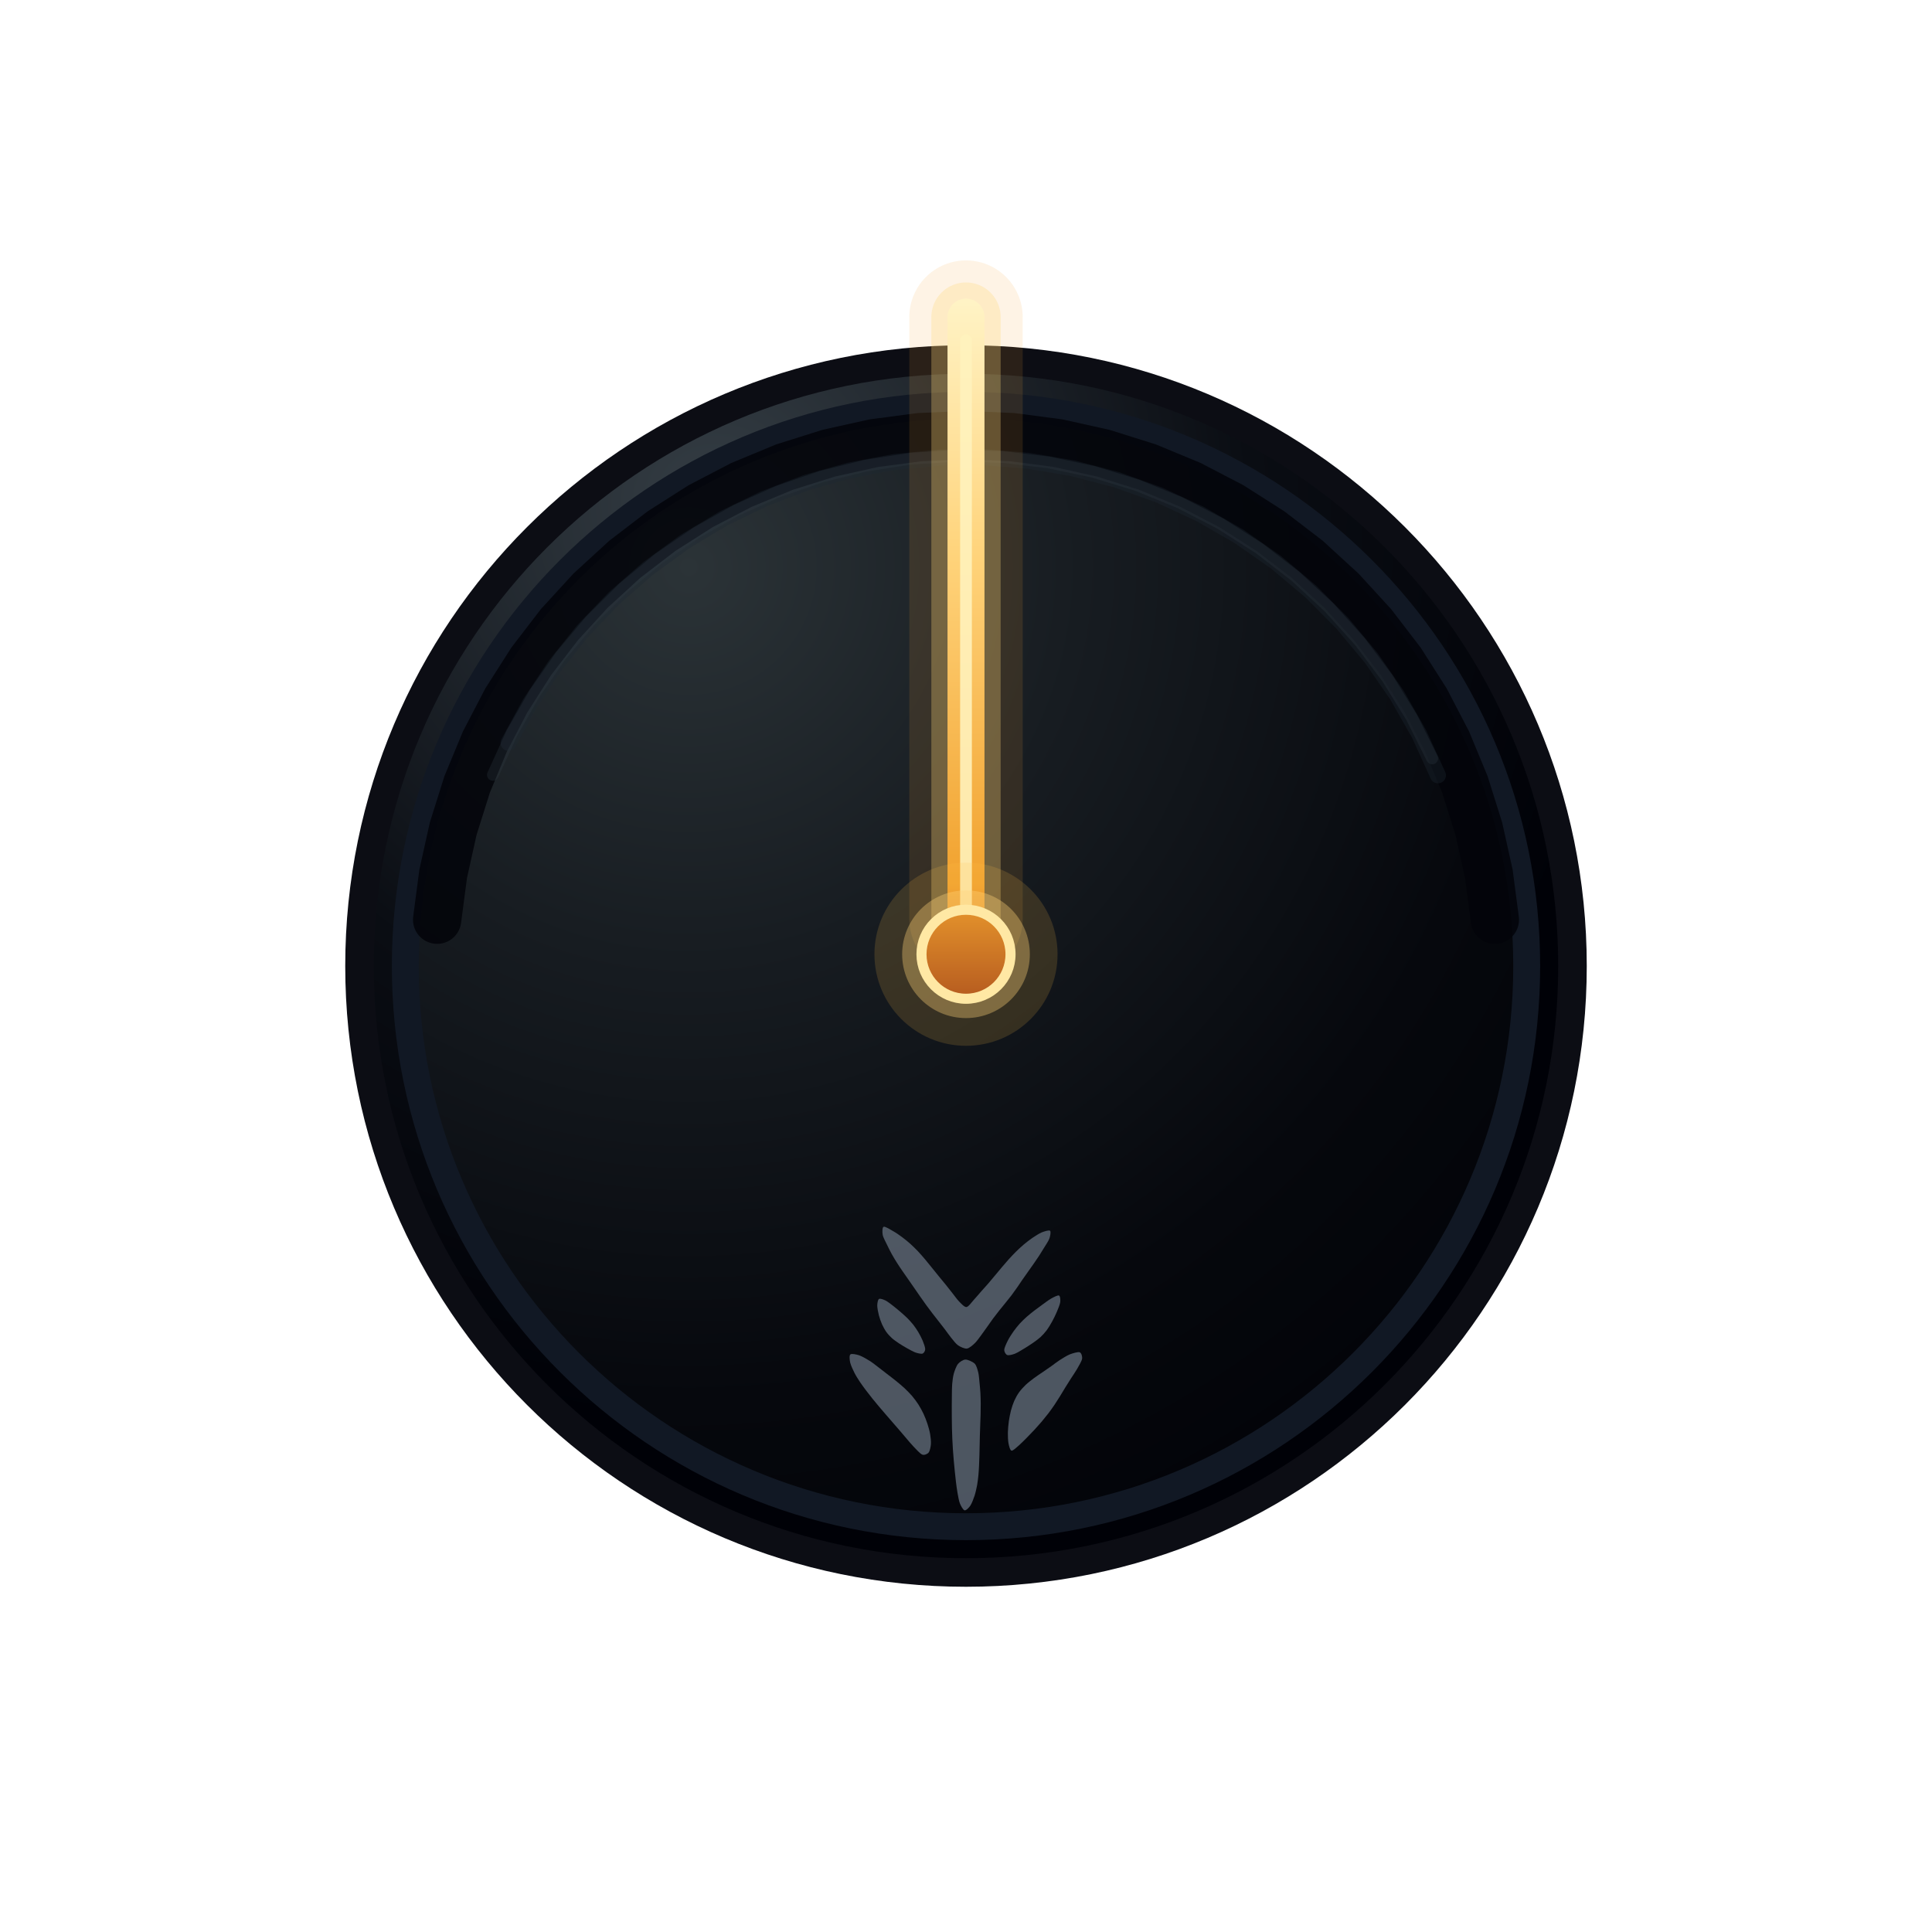
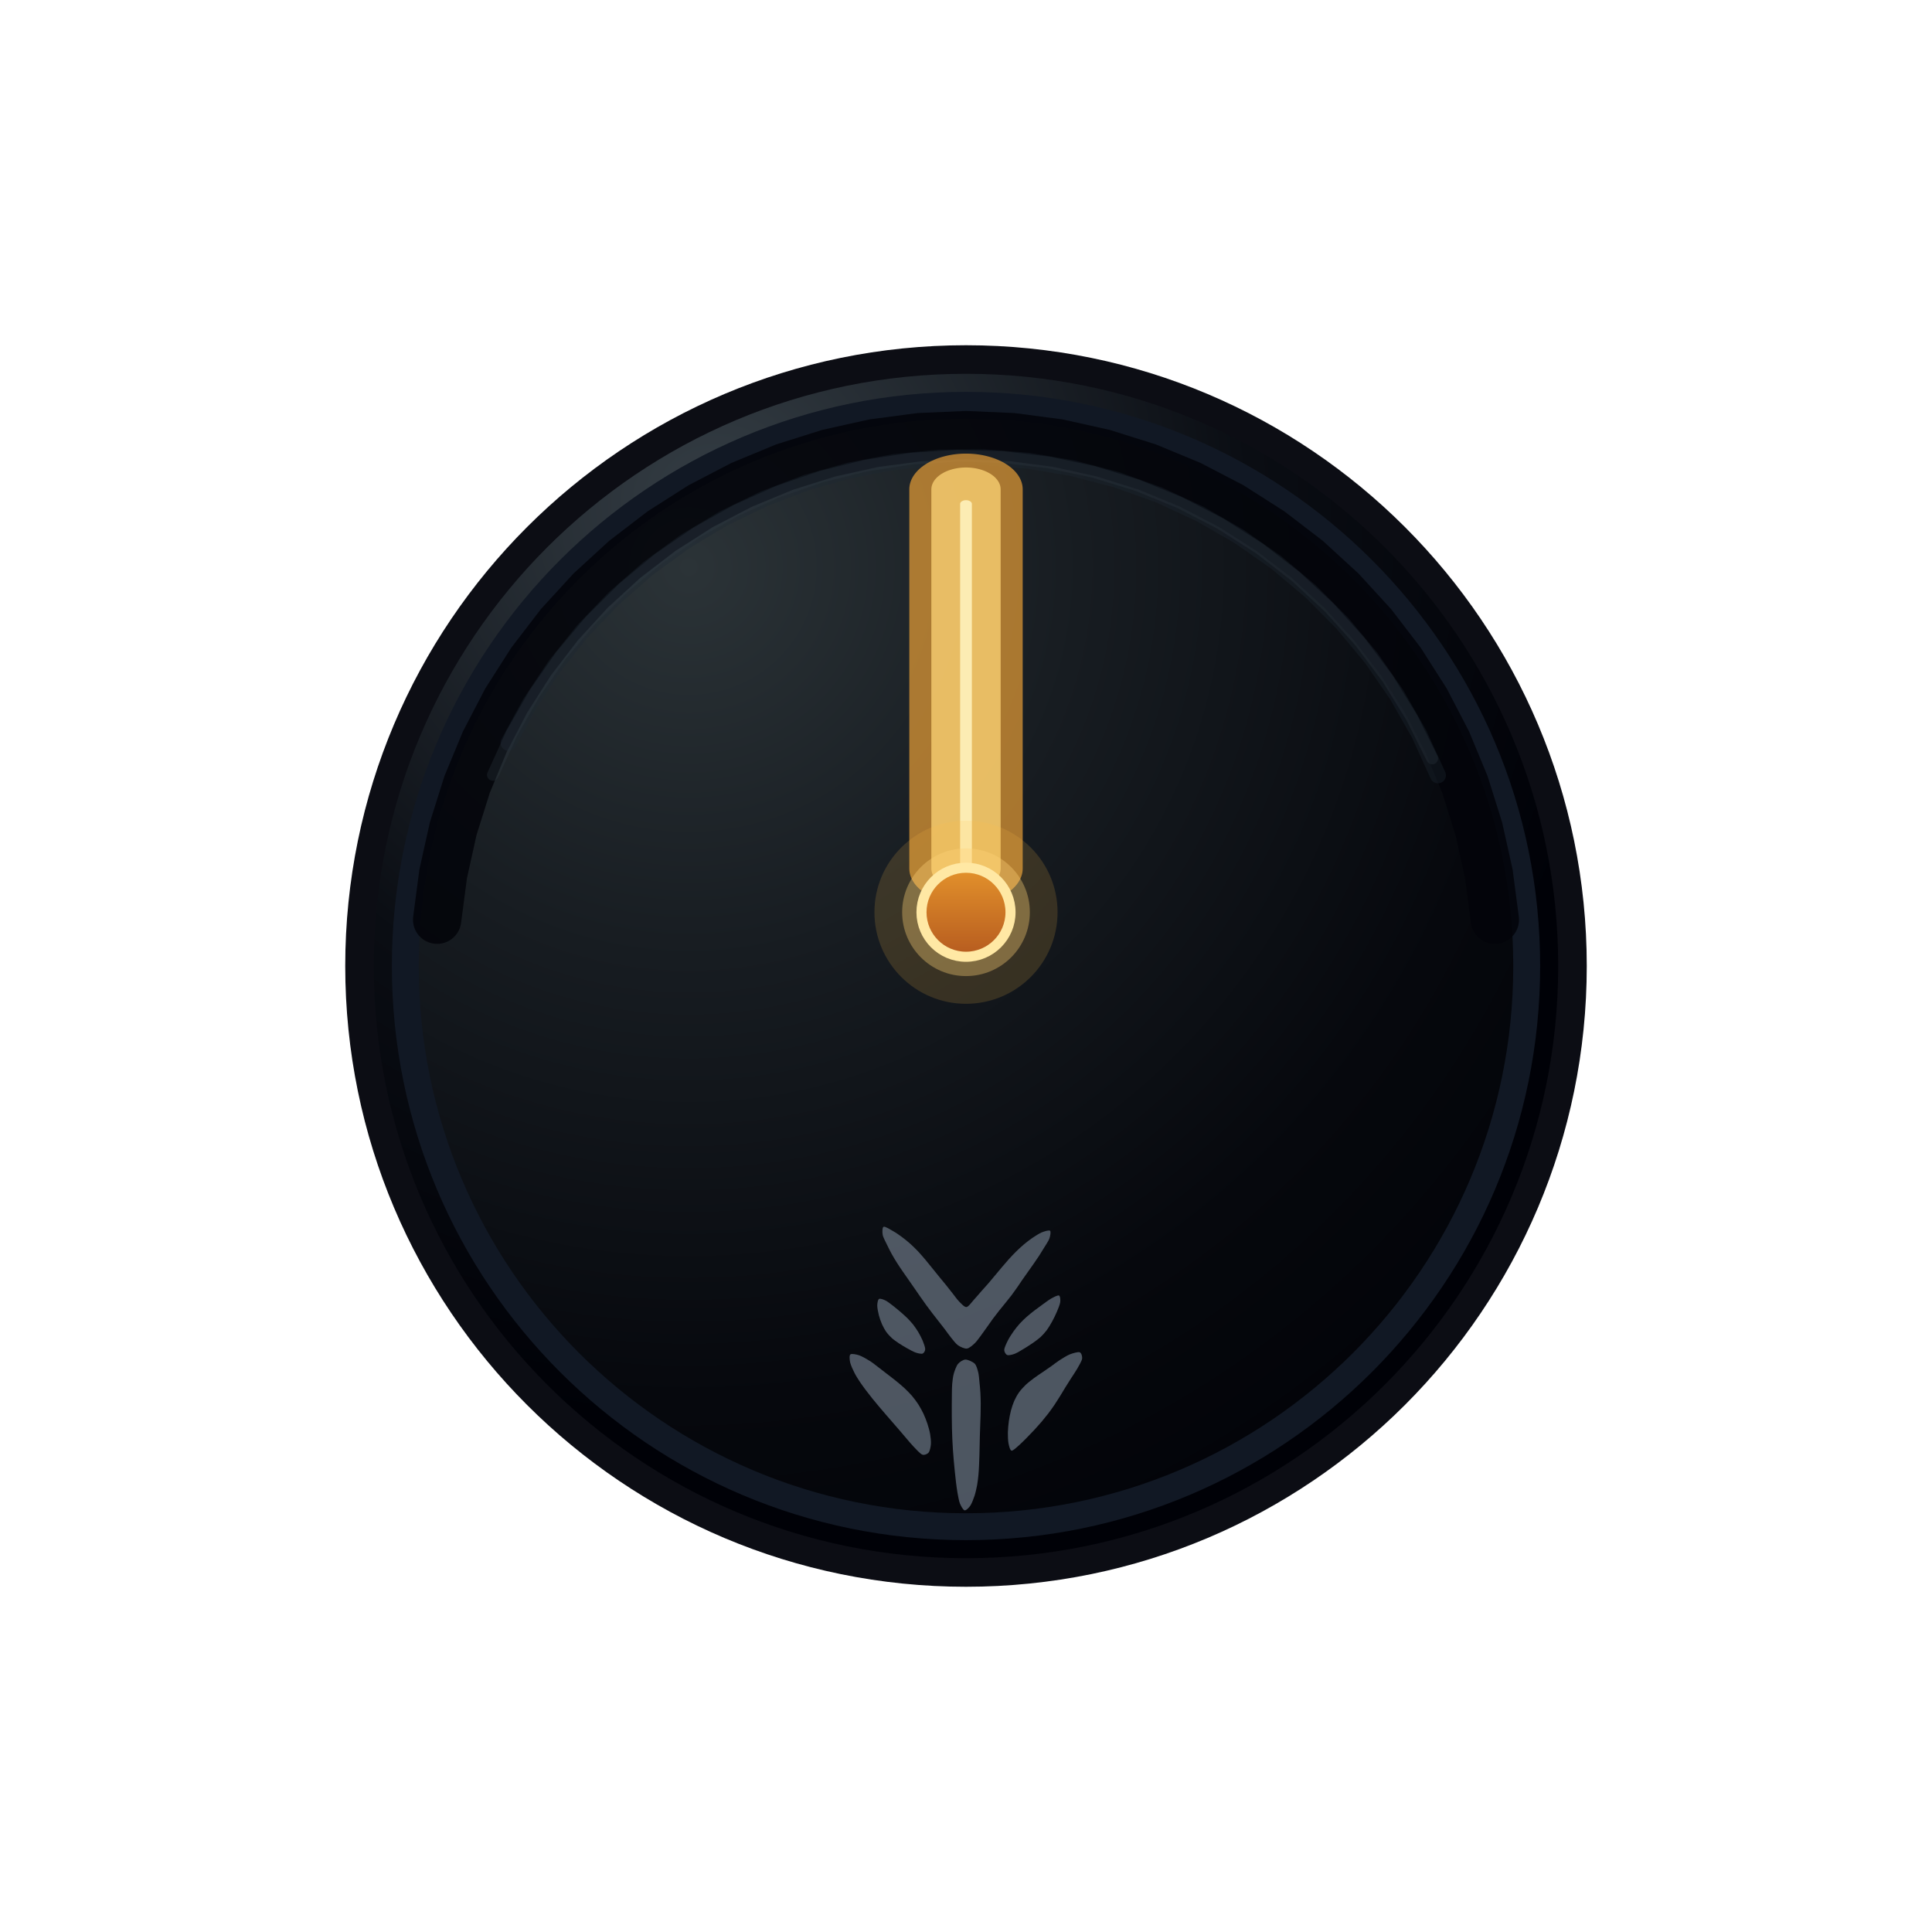
- <svg xmlns="http://www.w3.org/2000/svg" width="46" height="46" viewBox="0 0 46 46" version="1.1" id="svg34">
+ <svg xmlns="http://www.w3.org/2000/svg" xmlns:xlink="http://www.w3.org/1999/xlink" width="46" height="46" viewBox="0 0 46 46" version="1.1" id="svg34">
  <defs id="defs17">
+     <linearGradient id="linearGradient21" x1="23" y1="7" x2="23" y2="25" gradientUnits="userSpaceOnUse">
+       <stop offset="0" stop-color="#fff4c7" id="stop18" />
+       <stop offset="0.825" stop-color="#ffd37a" id="stop19" />
+     </linearGradient>
    <radialGradient id="capFace" cx="16.4" cy="13.5" r="27.5" gradientUnits="userSpaceOnUse">
      <stop offset="0" stop-color="#2b3337" id="stop1" />
      <stop offset="0.34" stop-color="#171c21" id="stop2" />
      <stop offset="0.72" stop-color="#06080d" id="stop3" />
      <stop offset="1" stop-color="#010207" id="stop4" />
    </radialGradient>
    <radialGradient id="capRim" cx="17" cy="12" r="22" gradientUnits="userSpaceOnUse">
      <stop offset="0" stop-color="#353e45" id="stop5" />
      <stop offset="0.58" stop-color="#0a0d13" id="stop6" />
      <stop offset="1" stop-color="#000107" id="stop7" />
    </radialGradient>
    <linearGradient id="amberStroke" x1="15" y1="4" x2="6" y2="34" gradientUnits="userSpaceOnUse">
      <stop offset="0" stop-color="#fff1b4" id="stop8" />
      <stop offset="0.18" stop-color="#ffd16a" id="stop9" />
      <stop offset="0.58" stop-color="#f6a733" id="stop10" />
      <stop offset="1" stop-color="#9f4519" id="stop11" />
    </linearGradient>
    <linearGradient id="needleStroke" x1="23" y1="7" x2="23" y2="25" gradientUnits="userSpaceOnUse">
      <stop offset="0" stop-color="#fff4c7" id="stop12" />
      <stop offset="0.35" stop-color="#ffd37a" id="stop13" />
      <stop offset="0.78" stop-color="#f1a22f" id="stop14" />
      <stop offset="1" stop-color="#9b3b18" id="stop15" />
    </linearGradient>
    <linearGradient id="glyphStroke" x1="19" y1="26" x2="27" y2="36" gradientUnits="userSpaceOnUse">
      <stop offset="0" stop-color="#7b8390" id="stop16" />
      <stop offset="1" stop-color="#323946" id="stop17" />
    </linearGradient>
+     <linearGradient xlink:href="#linearGradient21" id="linearGradient1" gradientUnits="userSpaceOnUse" x1="23" y1="7" x2="23" y2="25" />
+     <linearGradient xlink:href="#needleStroke" id="linearGradient2" gradientUnits="userSpaceOnUse" x1="23" y1="7" x2="23" y2="25" />
  </defs>
  <circle cx="23" cy="23" r="14.78" fill="#000108" opacity="0.95" id="circle21" />
  <circle cx="23" cy="23" r="14.10" fill="url(#capRim)" id="circle22" />
  <circle cx="23" cy="23" r="13.35" fill="url(#capFace)" stroke="#111824" stroke-width="0.64" id="circle23" />
  <path d="M 10.408 21.898 L 10.552 20.805 L 10.791 19.729 L 11.122 18.677 L 11.544 17.658 L 12.053 16.680 L 12.646 15.750 L 13.317 14.875 L 14.062 14.062 L 14.875 13.317 L 15.750 12.646 L 16.680 12.053 L 17.658 11.544 L 18.677 11.122 L 19.729 10.791 L 20.805 10.552 L 21.898 10.408 L 23.000 10.360 L 24.102 10.408 L 25.195 10.552 L 26.271 10.791 L 27.323 11.122 L 28.342 11.544 L 29.320 12.053 L 30.250 12.646 L 31.125 13.317 L 31.938 14.062 L 32.683 14.875 L 33.354 15.750 L 33.947 16.680 L 34.456 17.658 L 34.878 18.677 L 35.209 19.729 L 35.448 20.805 L 35.592 21.898" fill="none" stroke="#020309" stroke-width="1.15" opacity="0.86" stroke-linecap="round" id="path23" />
  <path d="M 12.107 17.687 L 12.620 16.744 L 13.214 15.850 L 13.885 15.012 L 14.628 14.237 L 15.436 13.530 L 16.304 12.898 L 17.224 12.345 L 18.190 11.876 L 19.193 11.493 L 20.226 11.202 L 21.281 11.003 L 22.349 10.897 L 23.423 10.887 L 24.493 10.972 L 25.552 11.152 L 26.590 11.424 L 27.601 11.787 L 28.575 12.238 L 29.505 12.774 L 30.385 13.390 L 31.206 14.081 L 31.963 14.842 L 32.650 15.667 L 33.261 16.550 L 33.792 17.483 L 34.237 18.460" fill="none" stroke="#1d2731" stroke-width="0.38" opacity="0.36" stroke-linecap="round" id="path24" />
  <path d="M 11.735 18.449 L 12.189 17.455 L 12.731 16.506 L 13.356 15.610 L 14.059 14.774 L 14.834 14.004 L 15.675 13.306 L 16.575 12.688 L 17.528 12.152 L 18.524 11.704 L 19.557 11.348 L 20.618 11.086 L 21.698 10.920 L 22.788 10.852 L 23.880 10.882 L 24.965 11.010 L 26.034 11.235 L 27.079 11.555 L 28.090 11.968 L 29.061 12.470 L 29.982 13.057 L 30.847 13.724 L 31.649 14.467 L 32.380 15.278 L 33.036 16.152 L 33.611 17.081 L 34.100 18.058" fill="none" stroke="#2e3942" stroke-width="0.28" opacity="0.30" stroke-linecap="round" id="path25" />
-   <g stroke-linecap="round" fill="none" id="g29">
-     <path d="M23 21.88 L23 7.55" stroke="#f5a637" stroke-width="2.70" opacity="0.13" id="path26" />
-     <path d="M23 21.88 L23 7.55" stroke="#ffd778" stroke-width="1.65" opacity="0.30" id="path27" />
-     <path d="M23 21.88 L23 7.55" stroke="url(#needleStroke)" stroke-width="0.88" opacity="1" id="path28" />
-     <path d="M23 21.64 L23 8.10" stroke="#fff2bd" stroke-width="0.28" opacity="0.88" id="path29" />
+   <g stroke-linecap="round" fill="none" id="Pointer" style="display:inline" transform="matrix(1,0,0,0.6300646,0,6.8936)">
+     <path d="M 23,21.88 V 7.55" stroke="#f5a637" stroke-width="2.7" opacity="0.13" id="path26" style="opacity:0.658;stroke-linecap:round" />
+     <path d="M 23,21.88 V 7.55" stroke="#ffd778" stroke-width="1.65" opacity="0.3" id="path27" style="opacity:0.725;fill:none" />
+     <path d="M 23,21.88 V 7.55" stroke="url(#needleStroke)" stroke-width="0.88" opacity="1" id="path28" style="display:none;fill:none;stroke:url(#linearGradient1)" />
+     <path d="M 23,21.64 V 8.1" stroke="#fff2bd" stroke-width="0.28" opacity="0.88" id="path29" style="fill:none" />
  </g>
-   <circle cx="23" cy="22.72" r="2.18" fill="#ffbd48" opacity="0.16" id="circle29" />
-   <circle cx="23" cy="22.72" r="1.52" fill="#ffd478" opacity="0.36" id="circle30" />
-   <circle cx="23" cy="22.72" r="1.06" fill="url(#needleStroke)" stroke="#ffe8a4" stroke-width="0.24" id="circle31" />
-   <g transform="translate(19.96 28.96) scale(0.006)" fill="#66707d" fill-rule="nonzero" opacity="0.75" id="g34">
-     <path d="M 180 41.4 C 174 43.4 174.2 63.5 176.1 73.6 C 177.9 83.7 188.1 102 193.1 112.6 C 198.2 123.3 206 138.9 211.6 149 C 217.2 159.2 226.3 174.3 232.5 184.1 C 238.7 194 248.8 208.8 255.4 218.5 C 262 228.1 272.4 242.7 279 252.3 C 285.7 261.8 295.8 276.4 302.3 285.8 C 308.9 295.3 318.8 309.7 325.3 319.1 C 331.9 328.4 341.9 342.7 348.6 351.9 C 355.3 361.1 365.8 375.1 372.8 384.3 C 379.8 393.4 390.7 407.3 397.9 416.4 C 405 425.6 416 439.6 423.2 448.9 C 430.3 458.3 440.7 473.4 448.1 482.3 C 455.5 491.3 466.4 506 475.2 512 C 484 518 500.9 525.9 510.3 524.8 C 519.6 523.6 533.1 511.5 541.1 504 C 549.1 496.6 559.6 481.4 566.6 472.2 C 573.5 463.1 583.5 448.7 590.2 439.3 C 596.8 430 606.8 415.6 613.5 406.4 C 620.3 397.2 631.1 383.4 638.1 374.5 C 645.2 365.6 656.2 352.3 663.2 343.6 C 670.2 334.9 680.8 321.9 687.3 313.3 C 693.7 304.8 702.9 291.8 709 283.2 C 715 274.6 723.7 261.3 729.9 252.4 C 736.1 243.5 746.1 229.4 752.6 220.2 C 759.1 211 769.4 196.7 775.7 187.5 C 782 178.4 791.6 164.5 797.4 155.5 C 803.2 146.5 811.2 133.7 816.9 124.1 C 822.5 114.6 834.2 97.9 837.5 88.4 C 840.8 78.9 844.5 60.7 840.2 57.2 C 835.9 53.8 817.1 59.8 807.1 63.8 C 797.1 67.9 779.9 79.1 769.8 85.9 C 759.7 92.7 744.9 104.3 735.6 112.1 C 726.4 119.9 713 132.4 704.5 140.8 C 696 149.1 683.7 162.4 675.7 171.2 C 667.7 180 656 193.8 648.3 202.9 C 640.6 211.9 629.1 225.9 621.5 235 C 613.9 244.1 602.4 258 594.6 267 C 586.8 275.9 574.7 289.2 566.7 298.3 C 558.6 307.4 546 322.6 537.8 331.3 C 529.6 340.1 516.8 359 508.5 360 C 500.2 360.9 487.3 345.9 479.4 338.1 C 471.5 330.2 460.1 314 452.5 304.5 C 445 295 433.6 280.4 426 271 C 418.4 261.6 406.6 247.5 399 238.2 C 391.3 228.8 379.8 214.3 372.1 204.9 C 364.4 195.4 352.8 180.8 344.9 171.5 C 337 162.2 324.8 148 316.4 139.1 C 308 130.3 294.6 117 285.5 108.9 C 276.5 100.8 262 89.1 252.4 82 C 242.9 75 228.5 64.9 218.2 59.2 C 208 53.4 186 39.3 180 41.4 Z" id="path31" />
-     <path d="M 875.5 314.2 C 870.3 312.2 853.4 321.5 844.1 326.6 C 834.8 331.8 819.1 343.7 809.7 350.5 C 800.3 357.2 786.6 367.3 777.8 374.1 C 768.9 380.9 755.7 391.5 747.5 398.8 C 739.3 406.1 727.3 417.6 719.9 425.8 C 712.5 434 702 447.1 695.3 456.5 C 688.7 465.9 678.2 481.9 673 492.3 C 667.8 502.6 658.8 521.3 658.5 529.6 C 658.1 537.8 664.3 548.2 670.3 550.4 C 676.3 552.7 691.2 548.9 700.8 545.2 C 710.4 541.5 728 530.4 738.3 524.3 C 748.5 518.1 764 508.1 773.1 501.8 C 782.1 495.4 794.7 486.3 802.4 479.3 C 810 472.2 820.6 460.6 827.1 451.9 C 833.6 443.2 842.6 428.1 848.2 417.9 C 853.9 407.7 862.3 390.6 866.9 379.6 C 871.5 368.7 879.4 349.9 880.6 340.7 C 881.8 331.4 880.6 316.2 875.5 314.2 Z" id="path32" />
-     <path d="M 161.5 327.8 C 156.8 330.6 154.6 344.9 154.5 354 C 154.4 363.2 158.2 381.7 160.8 392.3 C 163.5 402.8 169.1 419 173.4 428.5 C 177.6 438 185.2 451.6 190.8 459.4 C 196.4 467.2 206.1 477.5 213.1 483.8 C 220.1 490.1 231.9 498.2 240.3 503.9 C 248.8 509.5 263.3 518.3 272.7 523.5 C 282.1 528.7 298 537.6 306.8 540.6 C 315.5 543.6 329 546.6 334.4 544.7 C 339.7 542.7 344.8 534.1 344.8 526.8 C 344.8 519.5 338.4 502.5 334.5 492.9 C 330.6 483.4 322.7 468.4 317.4 459.5 C 312.2 450.6 303.4 437.9 297.4 430.1 C 291.3 422.4 281.4 411.6 274.5 404.6 C 267.6 397.7 256.5 387.9 248.8 381.2 C 241 374.5 228.3 363.7 219.8 357.1 C 211.2 350.5 196.4 338.7 188.2 334.5 C 179.9 330.4 166.3 325 161.5 327.8 Z" id="path33" />
-     <path d="M 957.8 539.5 C 950.9 537 929.7 543.5 918.4 547.9 C 907.1 552.4 888.1 564.5 877.9 571 C 867.7 577.5 855.4 587.3 846.2 593.9 C 836.9 600.4 822.3 610.4 812.5 617.2 C 802.6 624 786.5 634.5 776.8 641.8 C 767 649.2 752 660.7 743.5 668.8 C 735 676.9 723.3 689.8 716.9 698.9 C 710.4 707.9 702.4 722.6 697.9 732.8 C 693.4 743 688 759.4 685 770.8 C 682 782.2 678.3 801 676.6 813.4 C 674.9 825.7 673 845.8 672.8 858.2 C 672.6 870.6 673.2 890.6 675.3 900.8 C 677.3 911 681.5 928.9 687.4 929.9 C 693.4 931 708.7 915.7 717.4 908.3 C 726 900.9 739.9 886.6 748.5 878 C 757.1 869.3 770 856 778.3 847 C 786.5 838.1 799 824.2 806.8 815 C 814.6 805.8 826.2 791.5 833.5 782 C 840.7 772.5 851.2 757.8 857.8 748.1 C 864.4 738.3 873.8 723.3 880 713.4 C 886.1 703.5 895.2 688.2 901.3 678.2 C 907.5 668.3 917 653.2 923.5 643 C 929.9 632.9 940.6 617.7 946.8 606.8 C 953 595.8 965.7 575.2 967.3 565.7 C 968.8 556.2 964.7 542 957.8 539.5 Z" id="path34" />
-     <path d="M 48 547.9 C 42.9 551.9 44.7 569.6 47 580.1 C 49.3 590.5 58.8 611 64.4 621.9 C 69.9 632.9 79.4 647.5 85.8 657.3 C 92.3 667 102.7 681.2 109.7 690.5 C 116.7 699.9 127.9 714.1 135.3 723.3 C 142.7 732.5 154.4 746.5 162 755.6 C 169.7 764.7 181.6 778.5 189.3 787.5 C 197.1 796.5 209.1 810.3 216.8 819.2 C 224.6 828.2 236.5 841.9 244.2 850.8 C 251.8 859.8 263.2 873.3 271 882.3 C 278.8 891.3 290.3 905.4 299.1 914.4 C 307.8 923.3 324.5 942.2 332.9 945.5 C 341.3 948.8 353.5 943.4 358.3 937.5 C 363.2 931.7 366.6 914.6 367.4 904.3 C 368.3 893.9 366.4 876 364.4 864.5 C 362.5 852.9 357.3 834.3 353.5 822.9 C 349.8 811.4 343 794.2 338 783.5 C 332.9 772.7 324.3 756.9 317.9 746.9 C 311.5 736.9 300.7 722.2 292.8 713 C 284.9 703.7 271.4 690.2 262.2 681.5 C 253 672.9 237.7 660.3 227.8 652.3 C 217.9 644.2 202.2 632.4 192.4 624.8 C 182.5 617.1 168 605.8 158.5 598.6 C 148.9 591.4 135.5 580.4 124.8 573.8 C 114.1 567.1 93.8 555.3 82.9 551.6 C 72 548 53.1 543.9 48 547.9 Z" id="path35" />
-     <path d="M 504.5 568.5 C 495.1 568.6 481.4 577.9 474.9 585.7 C 468.4 593.6 461.6 612.5 458.3 623.9 C 455 635.2 452.9 653.8 451.8 665.8 C 450.7 677.7 450.8 695.9 450.6 708.1 C 450.4 720.3 450.3 739.3 450.2 751.7 C 450.2 764.2 450.2 783.6 450.3 796.1 C 450.4 808.7 450.6 828.1 450.9 840.6 C 451.2 853 451.8 872 452.4 884.2 C 452.9 896.4 454 914.9 454.8 926.9 C 455.7 938.9 457.1 957 458.1 968.9 C 459.2 980.8 460.9 999 462.1 1010.9 C 463.3 1022.9 465.2 1041.2 466.7 1053.3 C 468.2 1065.4 470.6 1084.2 472.8 1096.4 C 475 1108.5 478.4 1129.3 482.4 1139.2 C 486.4 1149.2 495.2 1165.5 501 1166.7 C 506.9 1168 518.3 1156.3 523.9 1148.1 C 529.5 1139.9 536.9 1120.3 540.7 1108.7 C 544.5 1097.1 548.7 1077.7 550.9 1066.1 C 553 1054.4 554.9 1037.4 556 1026.3 C 557.1 1015.2 558 998.7 558.5 987.8 C 559.1 977 559.6 960.5 559.9 949.5 C 560.3 938.6 560.5 921.9 560.8 910.7 C 561 899.6 561.4 882.3 561.7 870.7 C 562 859.2 562.7 841.1 563.1 829.1 C 563.5 817.1 564.3 798.4 564.6 786.1 C 564.8 773.9 565.2 755.1 565.1 742.9 C 565 730.7 564.5 712.1 563.8 700.2 C 563.1 688.2 561.4 670.3 560.2 658.8 C 559 647.3 557.9 629.7 555.2 619.2 C 552.5 608.7 548.3 591.8 541.2 584.6 C 534 577.4 513.9 568.3 504.5 568.5 Z" id="path36" />
+   <g id="central_pin" style="display:inline" transform="translate(0,-0.9999993)">
+     <circle cx="23" cy="22.72" r="2.18" fill="#ffbd48" opacity="0.16" id="circle29" />
+     <circle cx="23" cy="22.72" r="1.52" fill="#ffd478" opacity="0.36" id="circle30" />
+     <circle cx="23" cy="22.72" r="1.06" fill="url(#needleStroke)" stroke="#ffe8a4" stroke-width="0.24" id="circle31" style="fill:url(#linearGradient2)" />
+   </g>
+   <g transform="matrix(0.006,0,0,0.006,19.96,28.96)" fill="#66707d" fill-rule="nonzero" opacity="0.75" id="vahdrim_keth" style="display:inline">
+     <path d="m 180,41.4 c -6,2 -5.8,22.1 -3.9,32.2 1.8,10.1 12,28.4 17,39 5.1,10.7 12.9,26.3 18.5,36.4 5.6,10.2 14.7,25.3 20.9,35.1 6.2,9.9 16.3,24.7 22.9,34.4 6.6,9.6 17,24.2 23.6,33.8 6.7,9.5 16.8,24.1 23.3,33.5 6.6,9.5 16.5,23.9 23,33.3 6.6,9.3 16.6,23.6 23.3,32.8 6.7,9.2 17.2,23.2 24.2,32.4 7,9.1 17.9,23 25.1,32.1 7.1,9.2 18.1,23.2 25.3,32.5 7.1,9.4 17.5,24.5 24.9,33.4 7.4,9 18.3,23.7 27.1,29.7 8.8,6 25.7,13.9 35.1,12.8 9.3,-1.2 22.8,-13.3 30.8,-20.8 8,-7.4 18.5,-22.6 25.5,-31.8 6.9,-9.1 16.9,-23.5 23.6,-32.9 6.6,-9.3 16.6,-23.7 23.3,-32.9 6.8,-9.2 17.6,-23 24.6,-31.9 7.1,-8.9 18.1,-22.2 25.1,-30.9 7,-8.7 17.6,-21.7 24.1,-30.3 6.4,-8.5 15.6,-21.5 21.7,-30.1 6,-8.6 14.7,-21.9 20.9,-30.8 6.2,-8.9 16.2,-23 22.7,-32.2 6.5,-9.2 16.8,-23.5 23.1,-32.7 6.3,-9.1 15.9,-23 21.7,-32 5.8,-9 13.8,-21.8 19.5,-31.4 5.6,-9.5 17.3,-26.2 20.6,-35.7 3.3,-9.5 7,-27.7 2.7,-31.2 -4.3,-3.4 -23.1,2.6 -33.1,6.6 -10,4.1 -27.2,15.3 -37.3,22.1 -10.1,6.8 -24.9,18.4 -34.2,26.2 -9.2,7.8 -22.6,20.3 -31.1,28.7 -8.5,8.3 -20.8,21.6 -28.8,30.4 -8,8.8 -19.7,22.6 -27.4,31.7 -7.7,9 -19.2,23 -26.8,32.1 -7.6,9.1 -19.1,23 -26.9,32 -7.8,8.9 -19.9,22.2 -27.9,31.3 -8.1,9.1 -20.7,24.3 -28.9,33 -8.2,8.8 -21,27.7 -29.3,28.7 -8.3,0.9 -21.2,-14.1 -29.1,-21.9 C 471.5,330.2 460.1,314 452.5,304.5 445,295 433.6,280.4 426,271 c -7.6,-9.4 -19.4,-23.5 -27,-32.8 -7.7,-9.4 -19.2,-23.9 -26.9,-33.3 -7.7,-9.5 -19.3,-24.1 -27.2,-33.4 C 337,162.2 324.8,148 316.4,139.1 308,130.3 294.6,117 285.5,108.9 276.5,100.8 262,89.1 252.4,82 242.9,75 228.5,64.9 218.2,59.2 208,53.4 186,39.3 180,41.4 Z" id="path31" />
+     <path d="m 875.5,314.2 c -5.2,-2 -22.1,7.3 -31.4,12.4 -9.3,5.2 -25,17.1 -34.4,23.9 -9.4,6.7 -23.1,16.8 -31.9,23.6 -8.9,6.8 -22.1,17.4 -30.3,24.7 -8.2,7.3 -20.2,18.8 -27.6,27 -7.4,8.2 -17.9,21.3 -24.6,30.7 -6.6,9.4 -17.1,25.4 -22.3,35.8 -5.2,10.3 -14.2,29 -14.5,37.3 -0.4,8.2 5.8,18.6 11.8,20.8 6,2.3 20.9,-1.5 30.5,-5.2 9.6,-3.7 27.2,-14.8 37.5,-20.9 10.2,-6.2 25.7,-16.2 34.8,-22.5 9,-6.4 21.6,-15.5 29.3,-22.5 7.6,-7.1 18.2,-18.7 24.7,-27.4 6.5,-8.7 15.5,-23.8 21.1,-34 5.7,-10.2 14.1,-27.3 18.7,-38.3 4.6,-10.9 12.5,-29.7 13.7,-38.9 1.2,-9.3 0,-24.5 -5.1,-26.5 z" id="path32" />
+     <path d="m 161.5,327.8 c -4.7,2.8 -6.9,17.1 -7,26.2 -0.1,9.2 3.7,27.7 6.3,38.3 2.7,10.5 8.3,26.7 12.6,36.2 4.2,9.5 11.8,23.1 17.4,30.9 5.6,7.8 15.3,18.1 22.3,24.4 7,6.3 18.8,14.4 27.2,20.1 8.5,5.6 23,14.4 32.4,19.6 9.4,5.2 25.3,14.1 34.1,17.1 8.7,3 22.2,6 27.6,4.1 5.3,-2 10.4,-10.6 10.4,-17.9 0,-7.3 -6.4,-24.3 -10.3,-33.9 -3.9,-9.5 -11.8,-24.5 -17.1,-33.4 -5.2,-8.9 -14,-21.6 -20,-29.4 -6.1,-7.7 -16,-18.5 -22.9,-25.5 -6.9,-6.9 -18,-16.7 -25.7,-23.4 -7.8,-6.7 -20.5,-17.5 -29,-24.1 -8.6,-6.6 -23.4,-18.4 -31.6,-22.6 -8.3,-4.1 -21.9,-9.5 -26.7,-6.7 z" id="path33" />
+     <path d="m 957.8,539.5 c -6.9,-2.5 -28.1,4 -39.4,8.4 -11.3,4.5 -30.3,16.6 -40.5,23.1 -10.2,6.5 -22.5,16.3 -31.7,22.9 -9.3,6.5 -23.9,16.5 -33.7,23.3 -9.9,6.8 -26,17.3 -35.7,24.6 -9.8,7.4 -24.8,18.9 -33.3,27 -8.5,8.1 -20.2,21 -26.6,30.1 -6.5,9 -14.5,23.7 -19,33.9 -4.5,10.2 -9.9,26.6 -12.9,38 -3,11.4 -6.7,30.2 -8.4,42.6 -1.7,12.3 -3.6,32.4 -3.8,44.8 -0.2,12.4 0.4,32.4 2.5,42.6 2,10.2 6.2,28.1 12.1,29.1 6,1.1 21.3,-14.2 30,-21.6 8.6,-7.4 22.5,-21.7 31.1,-30.3 8.6,-8.7 21.5,-22 29.8,-31 8.2,-8.9 20.7,-22.8 28.5,-32 7.8,-9.2 19.4,-23.5 26.7,-33 7.2,-9.5 17.7,-24.2 24.3,-33.9 6.6,-9.8 16,-24.8 22.2,-34.7 6.1,-9.9 15.2,-25.2 21.3,-35.2 6.2,-9.9 15.7,-25 22.2,-35.2 6.4,-10.1 17.1,-25.3 23.3,-36.2 6.2,-11 18.9,-31.6 20.5,-41.1 1.5,-9.5 -2.6,-23.7 -9.5,-26.2 z" id="path34" />
+     <path d="m 48,547.9 c -5.1,4 -3.3,21.7 -1,32.2 2.3,10.4 11.8,30.9 17.4,41.8 5.5,11 15,25.6 21.4,35.4 6.5,9.7 16.9,23.9 23.9,33.2 7,9.4 18.2,23.6 25.6,32.8 7.4,9.2 19.1,23.2 26.7,32.3 7.7,9.1 19.6,22.9 27.3,31.9 7.8,9 19.8,22.8 27.5,31.7 7.8,9 19.7,22.7 27.4,31.6 7.6,9 19,22.5 26.8,31.5 7.8,9 19.3,23.1 28.1,32.1 8.7,8.9 25.4,27.8 33.8,31.1 8.4,3.3 20.6,-2.1 25.4,-8 4.9,-5.8 8.3,-22.9 9.1,-33.2 0.9,-10.4 -1,-28.3 -3,-39.8 -1.9,-11.6 -7.1,-30.2 -10.9,-41.6 -3.7,-11.5 -10.5,-28.7 -15.5,-39.4 -5.1,-10.8 -13.7,-26.6 -20.1,-36.6 -6.4,-10 -17.2,-24.7 -25.1,-33.9 -7.9,-9.3 -21.4,-22.8 -30.6,-31.5 -9.2,-8.6 -24.5,-21.2 -34.4,-29.2 -9.9,-8.1 -25.6,-19.9 -35.4,-27.5 -9.9,-7.7 -24.4,-19 -33.9,-26.2 -9.6,-7.2 -23,-18.2 -33.7,-24.8 -10.7,-6.7 -31,-18.5 -41.9,-22.2 C 72,548 53.1,543.9 48,547.9 Z" id="path35" />
+     <path d="m 504.5,568.5 c -9.4,0.1 -23.1,9.4 -29.6,17.2 -6.5,7.9 -13.3,26.8 -16.6,38.2 -3.3,11.3 -5.4,29.9 -6.5,41.9 -1.1,11.9 -1,30.1 -1.2,42.3 -0.2,12.2 -0.3,31.2 -0.4,43.6 0,12.5 0,31.9 0.1,44.4 0.1,12.6 0.3,32 0.6,44.5 0.3,12.4 0.9,31.4 1.5,43.6 0.5,12.2 1.6,30.7 2.4,42.7 0.9,12 2.3,30.1 3.3,42 1.1,11.9 2.8,30.1 4,42 1.2,12 3.1,30.3 4.6,42.4 1.5,12.1 3.9,30.9 6.1,43.1 2.2,12.1 5.6,32.9 9.6,42.8 4,10 12.8,26.3 18.6,27.5 5.9,1.3 17.3,-10.4 22.9,-18.6 5.6,-8.2 13,-27.8 16.8,-39.4 3.8,-11.6 8,-31 10.2,-42.6 2.1,-11.7 4,-28.7 5.1,-39.8 1.1,-11.1 2,-27.6 2.5,-38.5 0.6,-10.8 1.1,-27.3 1.4,-38.3 0.4,-10.9 0.6,-27.6 0.9,-38.8 0.2,-11.1 0.6,-28.4 0.9,-40 0.3,-11.5 1,-29.6 1.4,-41.6 0.4,-12 1.2,-30.7 1.5,-43 0.2,-12.2 0.6,-31 0.5,-43.2 -0.1,-12.2 -0.6,-30.8 -1.3,-42.7 -0.7,-12 -2.4,-29.9 -3.6,-41.4 -1.2,-11.5 -2.3,-29.1 -5,-39.6 -2.7,-10.5 -6.9,-27.4 -14,-34.6 -7.2,-7.2 -27.3,-16.3 -36.7,-16.1 z" id="path36" />
  </g>
</svg>
